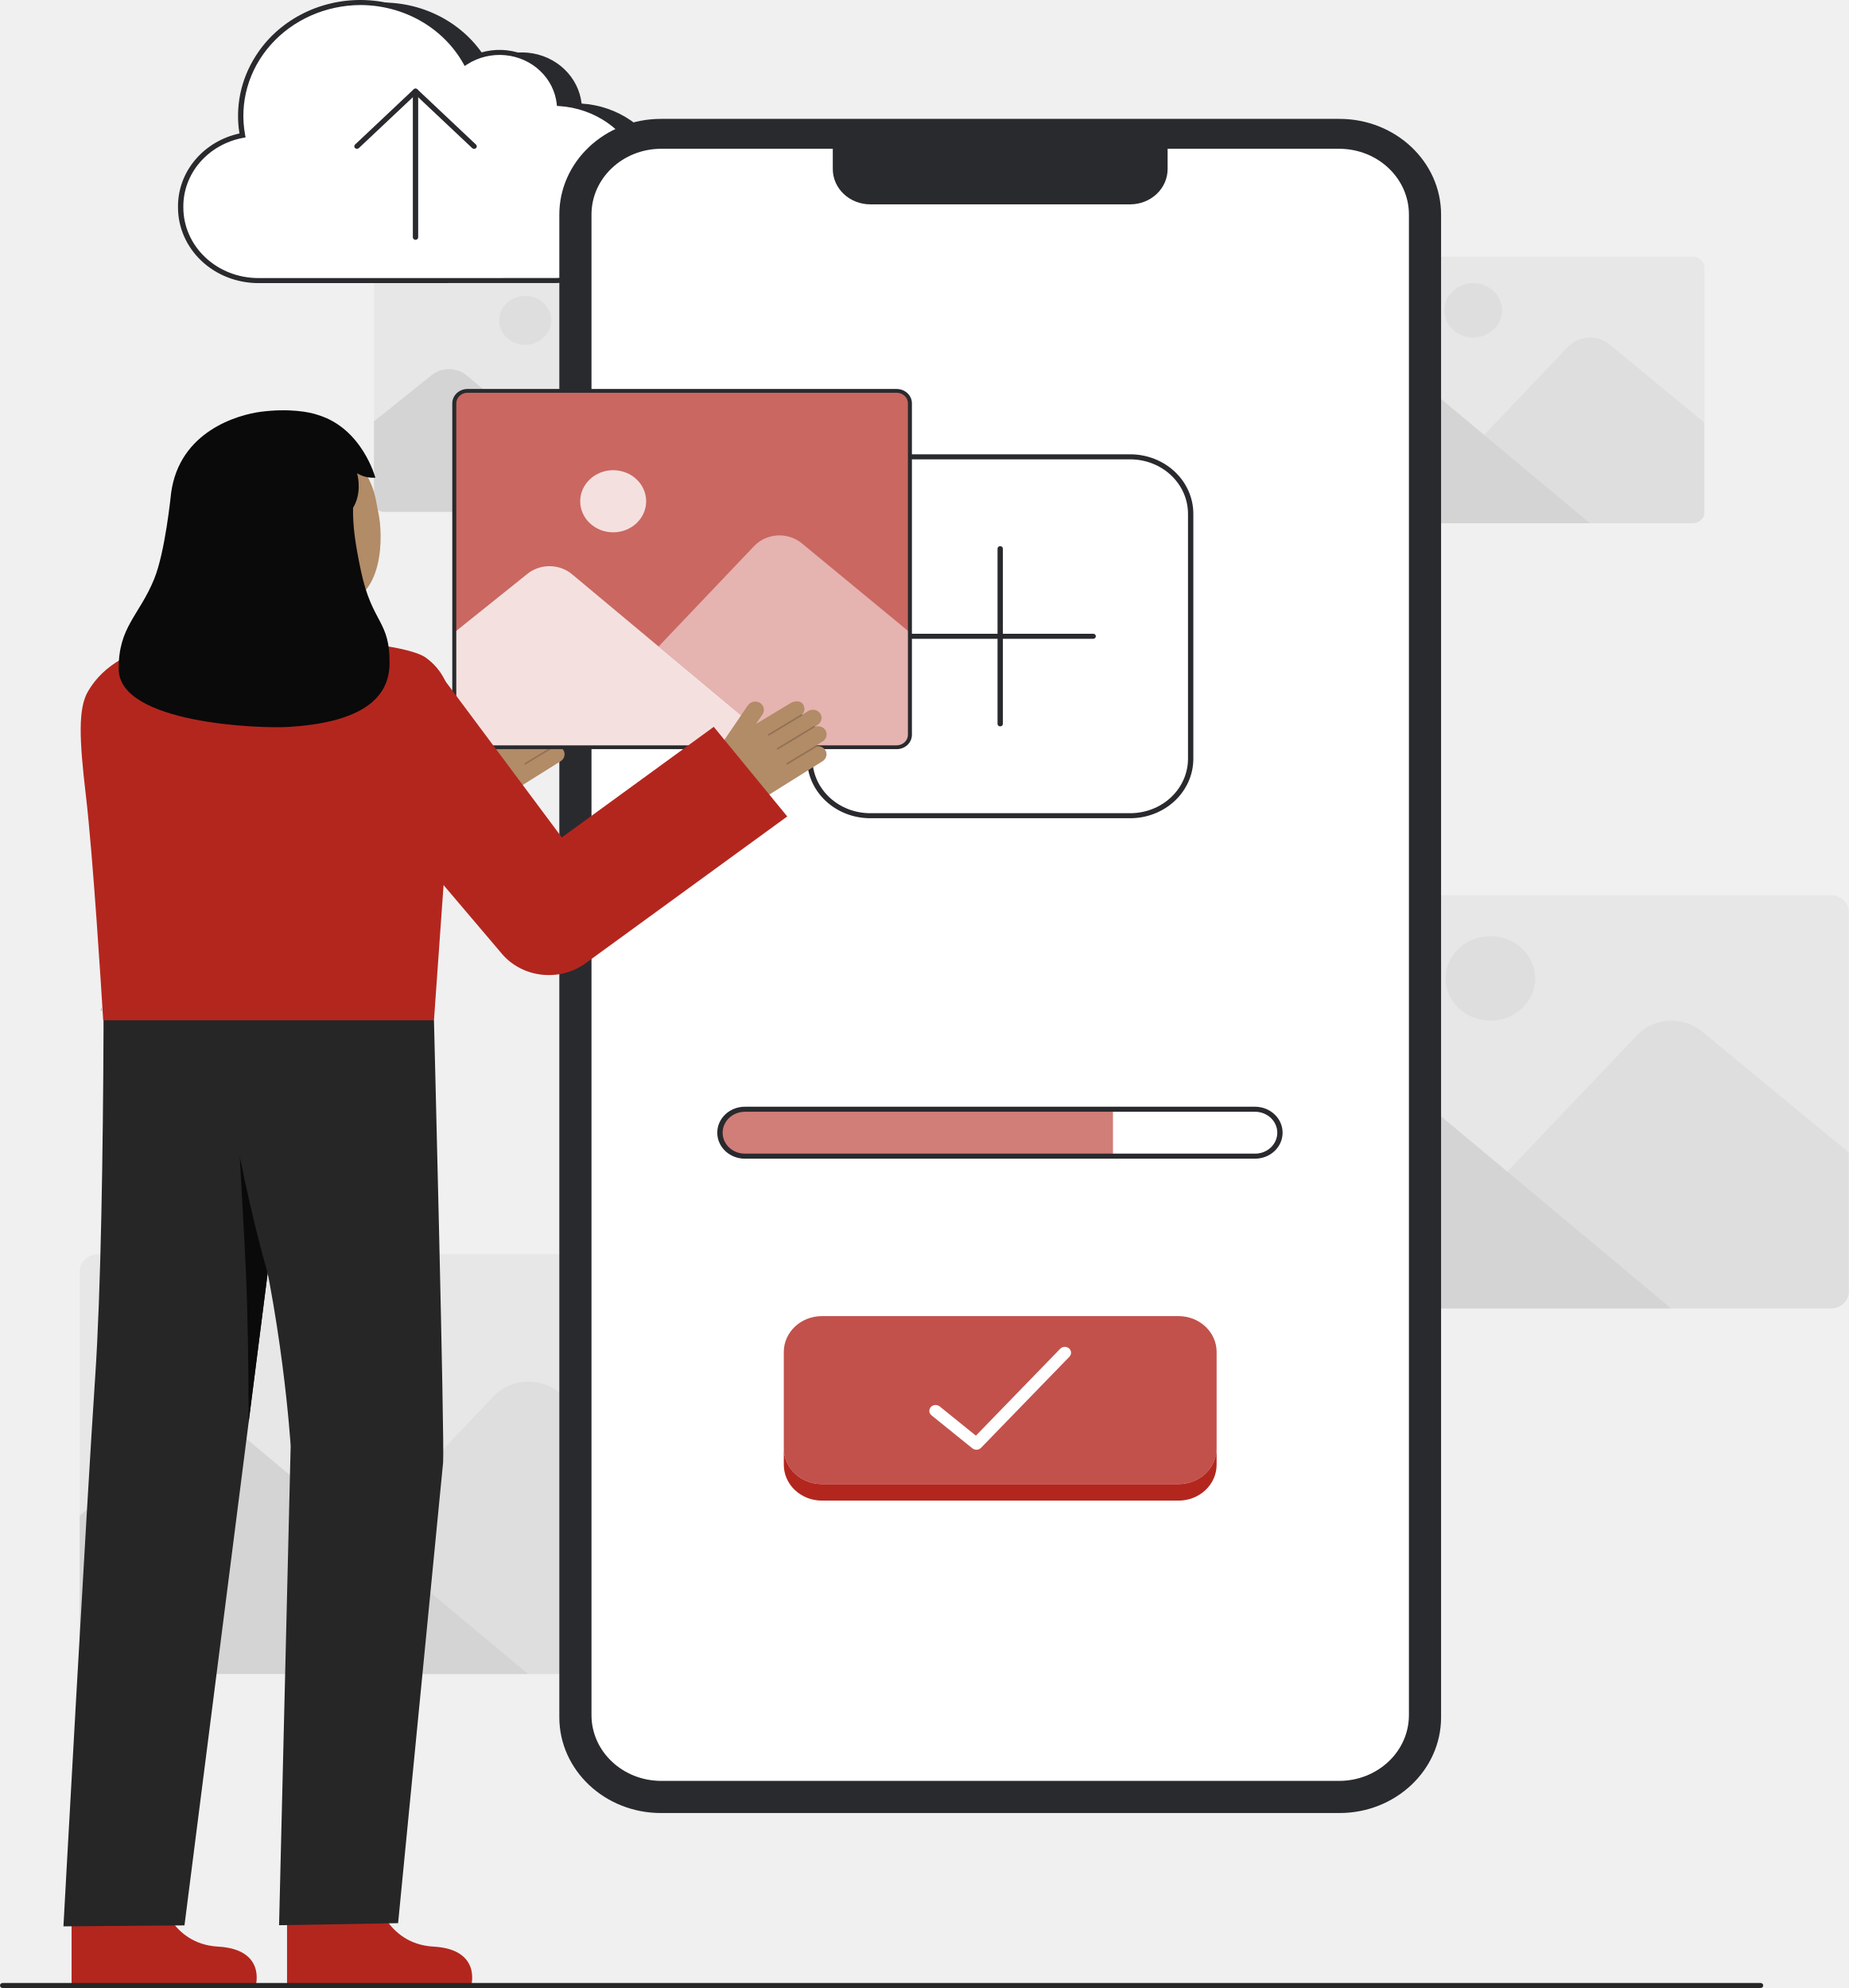
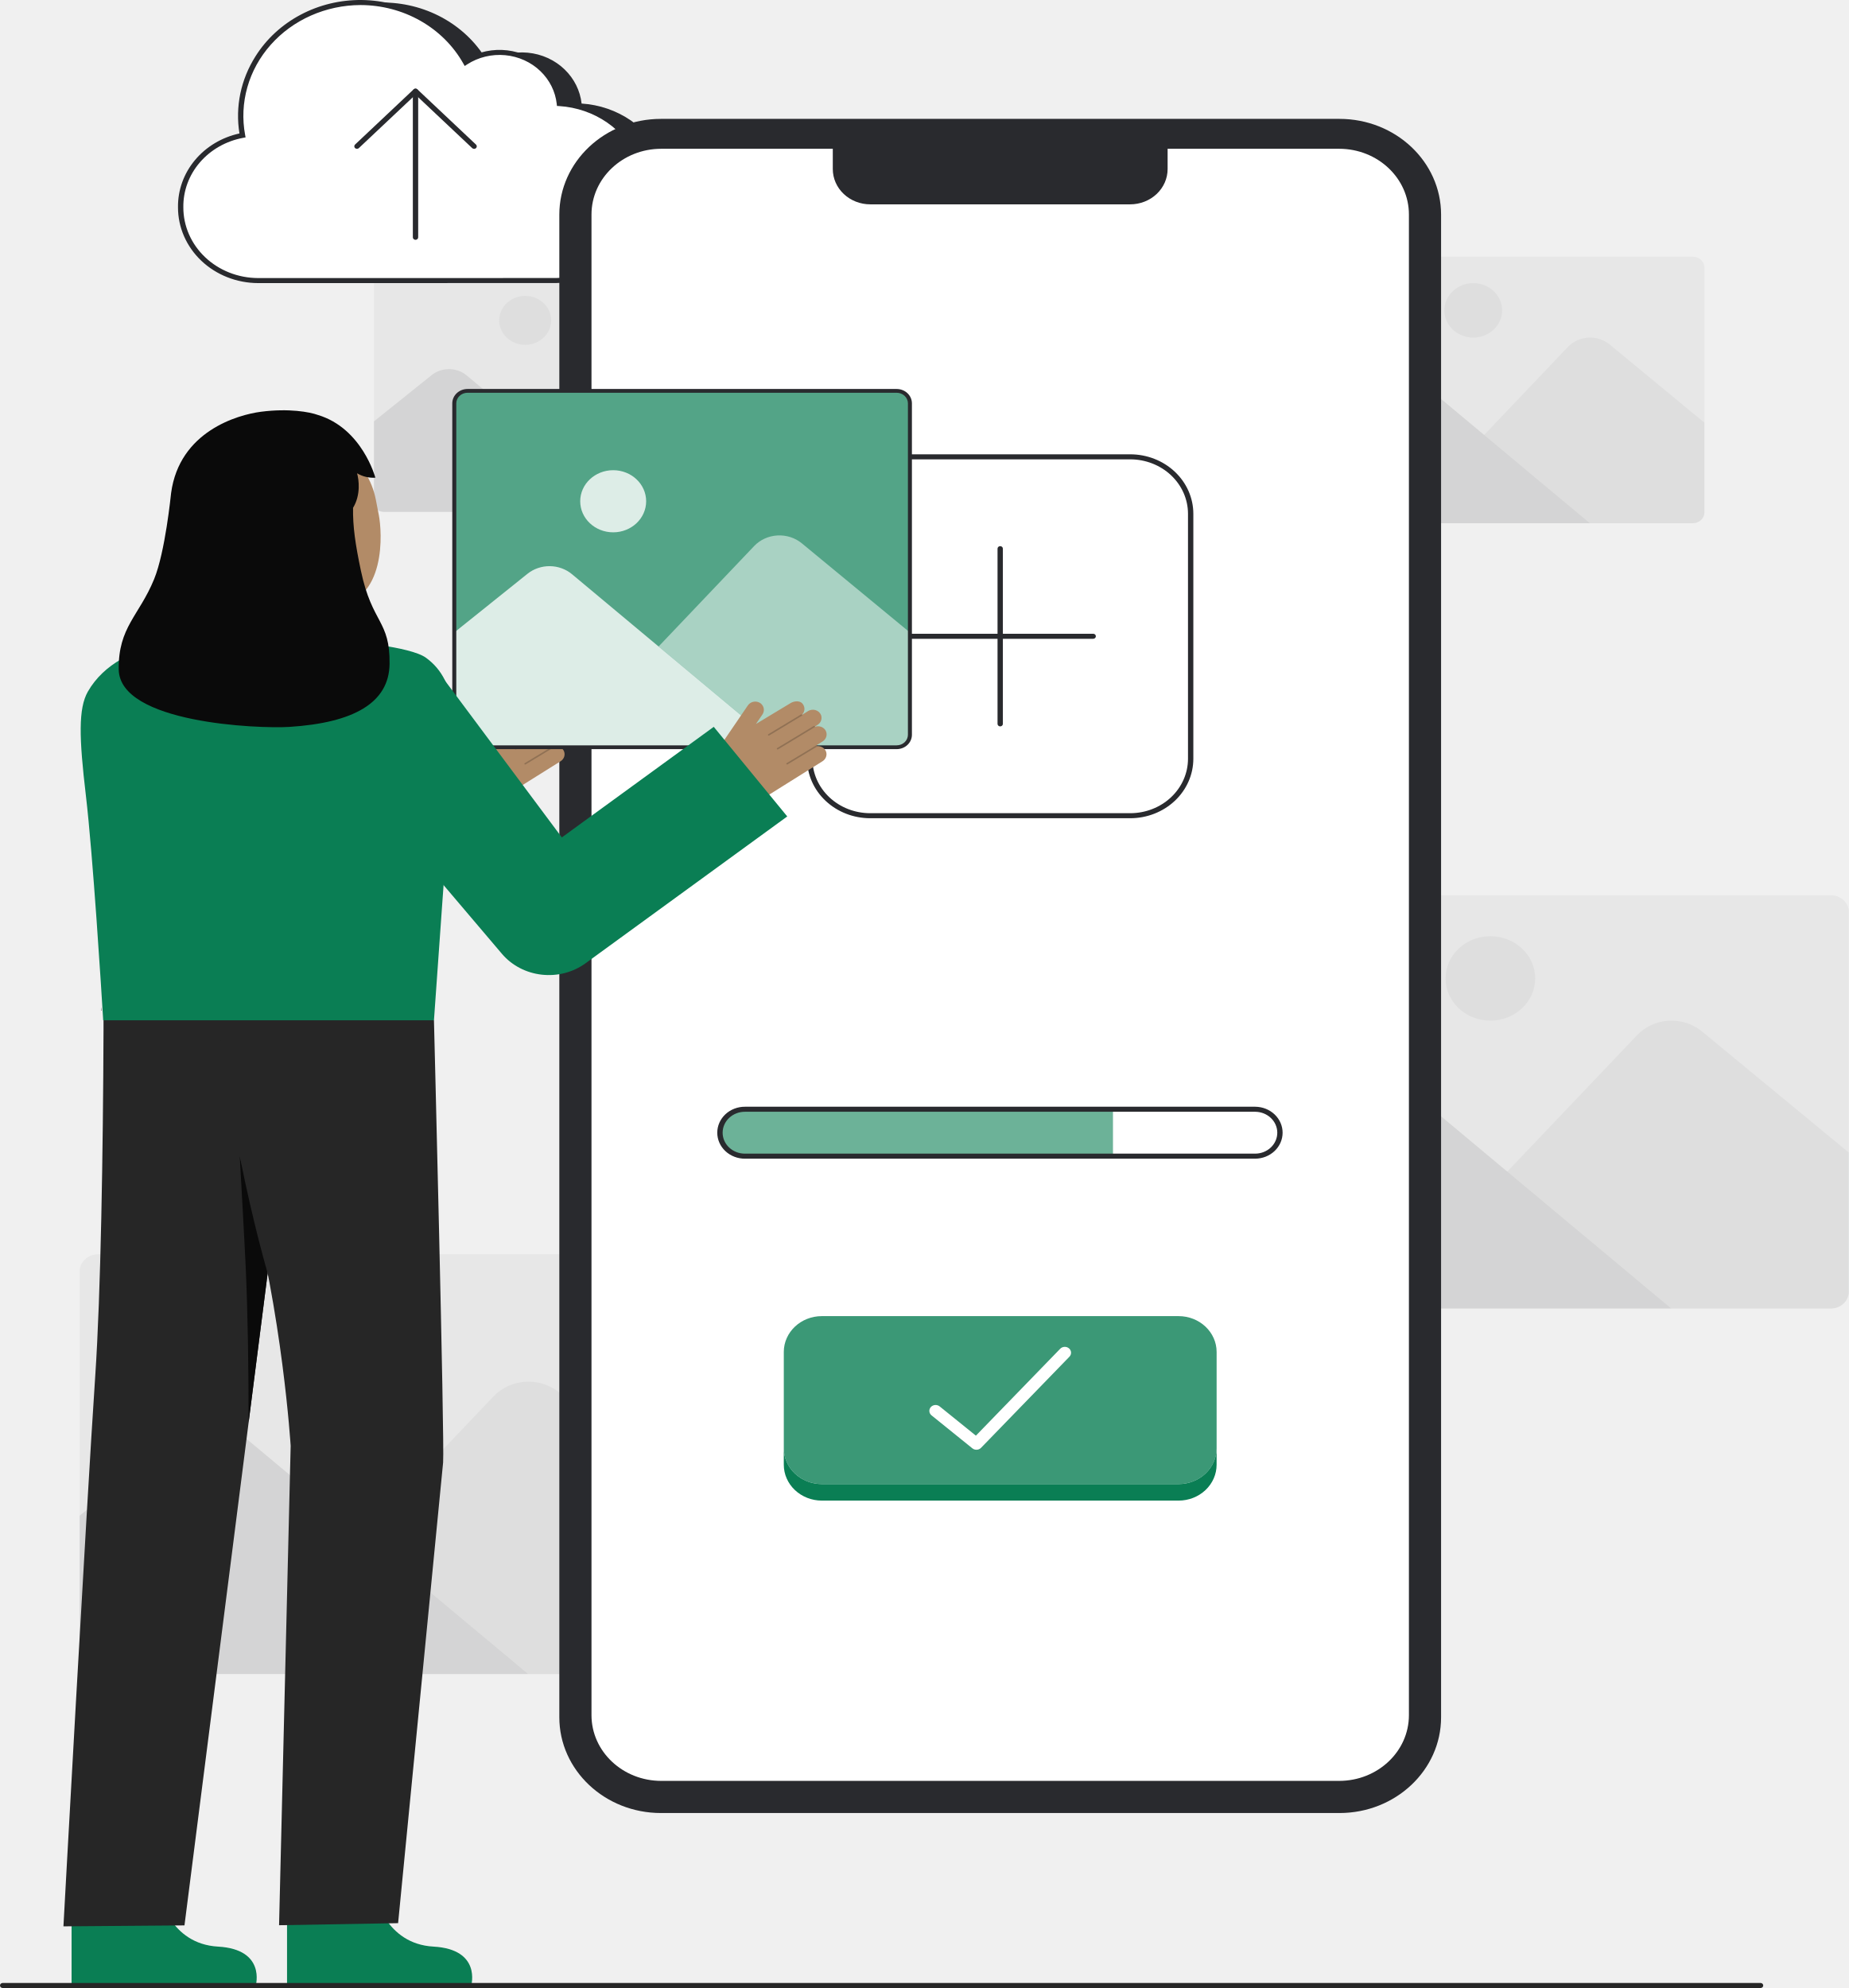
<svg xmlns="http://www.w3.org/2000/svg" width="199" height="214" viewBox="0 0 199 214" fill="none">
  <path opacity="0.05" d="M182.209 27.634H141.723C141.033 27.634 140.474 28.161 140.474 28.811V55.148C140.474 55.798 141.033 56.324 141.723 56.324H182.209C182.898 56.324 183.457 55.798 183.457 55.148V28.811C183.457 28.161 182.898 27.634 182.209 27.634Z" fill="#292A2E" />
  <path opacity="0.05" d="M158.576 36.339C160.294 36.339 161.686 35.027 161.686 33.408C161.686 31.79 160.294 30.478 158.576 30.478C156.858 30.478 155.466 31.79 155.466 33.408C155.466 35.027 156.858 36.339 158.576 36.339Z" fill="#292A2E" />
  <path opacity="0.05" d="M159.748 46.819L168.765 37.343C169.327 36.751 170.115 36.392 170.957 36.344C171.799 36.296 172.627 36.563 173.261 37.086L183.457 45.498V55.152C183.457 55.463 183.326 55.761 183.093 55.981C182.86 56.201 182.543 56.324 182.213 56.324H171.132" fill="#292A2E" />
-   <path opacity="0.1" d="M171.132 56.324L151.582 40C151.005 39.518 150.261 39.248 149.49 39.241C148.718 39.234 147.969 39.489 147.381 39.961L140.475 45.498V55.264C140.475 55.404 140.504 55.541 140.561 55.67C140.617 55.799 140.7 55.916 140.805 56.014C140.909 56.112 141.033 56.191 141.17 56.244C141.306 56.297 141.453 56.324 141.6 56.324H171.132Z" fill="#292A2E" />
+   <path opacity="0.1" d="M171.132 56.325L151.582 40.001C151.005 39.518 150.261 39.248 149.49 39.241C148.718 39.234 147.969 39.489 147.381 39.961L140.475 45.498V55.265C140.475 55.404 140.504 55.542 140.561 55.67C140.617 55.799 140.7 55.916 140.805 56.014C140.909 56.113 141.033 56.191 141.17 56.244C141.306 56.297 141.453 56.325 141.6 56.325H171.132Z" fill="#292A2E" />
  <path opacity="0.05" d="M77.786 29.292H41.371C40.751 29.292 40.248 29.765 40.248 30.35V54.039C40.248 54.623 40.751 55.097 41.371 55.097H77.786C78.406 55.097 78.909 54.623 78.909 54.039V30.35C78.909 29.765 78.406 29.292 77.786 29.292Z" fill="#292A2E" />
  <path opacity="0.05" d="M56.529 37.121C58.074 37.121 59.326 35.941 59.326 34.485C59.326 33.029 58.074 31.849 56.529 31.849C54.984 31.849 53.731 33.029 53.731 34.485C53.731 35.941 54.984 37.121 56.529 37.121Z" fill="#292A2E" />
  <path opacity="0.05" d="M57.584 46.548L65.693 38.024C66.199 37.492 66.908 37.169 67.665 37.126C68.422 37.083 69.167 37.322 69.737 37.793L78.909 45.359V54.042C78.909 54.321 78.791 54.59 78.581 54.787C78.371 54.985 78.086 55.096 77.79 55.096H67.823" fill="#292A2E" />
-   <path opacity="0.1" d="M67.823 55.098L50.238 40.416C49.718 39.983 49.05 39.74 48.356 39.733C47.661 39.727 46.988 39.957 46.459 40.381L40.249 45.361V54.146C40.249 54.399 40.356 54.641 40.546 54.82C40.736 54.999 40.993 55.099 41.261 55.099L67.823 55.098Z" fill="#292A2E" />
-   <path d="M30.156 30.203C28.088 30.189 26.098 29.455 24.569 28.143C23.04 26.83 22.08 25.031 21.874 23.092C21.668 21.153 22.23 19.21 23.451 17.638C24.674 16.066 26.469 14.975 28.494 14.575C27.954 11.688 28.538 8.715 30.138 6.201C31.299 4.352 32.963 2.828 34.957 1.787C36.951 0.745 39.204 0.223 41.483 0.275C43.763 0.326 45.987 0.949 47.925 2.08C49.864 3.211 51.448 4.808 52.514 6.708C53.767 5.896 55.285 5.529 56.798 5.671C58.311 5.813 59.722 6.455 60.781 7.483C61.807 8.477 62.448 9.768 62.602 11.147C64.521 11.269 66.364 11.903 67.915 12.975C69.466 14.047 70.662 15.513 71.362 17.201C72.062 18.89 72.238 20.731 71.869 22.51C71.501 24.288 70.602 25.932 69.279 27.248C68.372 28.155 67.283 28.883 66.074 29.39C64.865 29.896 63.561 30.171 62.239 30.198L30.156 30.203Z" fill="#292A2E" />
+   <path opacity="0.1" d="M67.823 55.098L50.238 40.417C49.718 39.983 49.05 39.74 48.356 39.733C47.661 39.727 46.988 39.957 46.459 40.381L40.249 45.361V54.146C40.249 54.399 40.356 54.641 40.546 54.82C40.736 54.999 40.993 55.099 41.261 55.099L67.823 55.098Z" fill="#292A2E" />
+   <path d="M30.156 30.203C28.088 30.189 26.098 29.455 24.569 28.143C23.04 26.83 22.08 25.031 21.874 23.092C21.668 21.153 22.23 19.211 23.451 17.638C24.674 16.066 26.469 14.975 28.494 14.575C27.954 11.688 28.538 8.715 30.138 6.201C31.299 4.352 32.963 2.828 34.957 1.787C36.951 0.745 39.204 0.223 41.483 0.275C43.763 0.326 45.987 0.95 47.925 2.08C49.864 3.211 51.448 4.808 52.514 6.708C53.767 5.896 55.285 5.529 56.798 5.671C58.311 5.813 59.722 6.455 60.781 7.483C61.807 8.477 62.448 9.768 62.602 11.147C64.521 11.269 66.364 11.903 67.915 12.976C69.466 14.048 70.662 15.513 71.362 17.202C72.062 18.89 72.238 20.731 71.869 22.51C71.501 24.289 70.602 25.932 69.279 27.248C68.372 28.155 67.283 28.883 66.074 29.39C64.865 29.896 63.561 30.171 62.239 30.198L30.156 30.203Z" fill="#292A2E" />
  <path d="M27.764 30.203C25.695 30.189 23.706 29.455 22.177 28.143C20.648 26.83 19.688 25.031 19.482 23.092C19.276 21.153 19.837 19.211 21.059 17.638C22.281 16.066 24.077 14.975 26.102 14.575C25.562 11.688 26.146 8.715 27.746 6.201C28.907 4.352 30.57 2.828 32.565 1.787C34.559 0.745 36.812 0.223 39.091 0.275C41.371 0.326 43.594 0.95 45.533 2.08C47.472 3.211 49.056 4.808 50.121 6.708C51.375 5.896 52.892 5.529 54.406 5.671C55.919 5.813 57.33 6.455 58.389 7.483C59.415 8.477 60.056 9.768 60.21 11.147C62.129 11.269 63.972 11.903 65.523 12.976C67.074 14.048 68.27 15.513 68.97 17.201C69.67 18.89 69.846 20.731 69.477 22.51C69.109 24.289 68.21 25.932 66.887 27.248C65.98 28.155 64.89 28.883 63.682 29.39C62.473 29.896 61.169 30.171 59.847 30.198L27.764 30.203Z" fill="white" />
  <path d="M27.764 30.474C25.475 30.464 23.283 29.599 21.669 28.068C20.056 26.537 19.153 24.466 19.159 22.309C19.135 20.473 19.777 18.684 20.981 17.239C22.184 15.794 23.875 14.78 25.774 14.366C25.308 11.493 25.918 8.558 27.499 6.064C28.672 4.195 30.347 2.65 32.356 1.586C34.365 0.521 36.636 -0.025 38.94 0.001C41.245 0.027 43.501 0.625 45.482 1.735C47.463 2.844 49.098 4.426 50.224 6.321C51.528 5.56 53.069 5.242 54.591 5.419C56.114 5.596 57.526 6.258 58.595 7.295C59.608 8.277 60.263 9.538 60.466 10.894C62.416 11.06 64.277 11.741 65.836 12.857C67.394 13.974 68.588 15.482 69.28 17.208C69.972 18.933 70.134 20.808 69.748 22.617C69.361 24.425 68.443 26.095 67.096 27.435C66.163 28.368 65.042 29.117 63.798 29.637C62.555 30.158 61.214 30.441 59.853 30.469L27.764 30.474ZM38.786 0.543C36.944 0.552 35.127 0.94 33.46 1.679C31.794 2.418 30.319 3.491 29.138 4.823C27.957 6.154 27.099 7.713 26.624 9.389C26.148 11.066 26.067 12.82 26.385 14.529L26.433 14.789L26.158 14.841C24.33 15.183 22.687 16.117 21.513 17.481C20.339 18.845 19.71 20.553 19.734 22.309C19.728 24.323 20.57 26.256 22.076 27.685C23.581 29.114 25.627 29.922 27.764 29.932L59.847 29.928C61.13 29.901 62.395 29.634 63.568 29.142C64.741 28.65 65.799 27.943 66.679 27.062C67.964 25.784 68.837 24.187 69.195 22.459C69.553 20.73 69.382 18.942 68.702 17.302C68.022 15.661 66.861 14.237 65.354 13.195C63.847 12.153 62.057 11.537 60.193 11.418L59.949 11.404L59.924 11.176C59.777 9.857 59.164 8.624 58.183 7.673C57.172 6.69 55.823 6.077 54.378 5.941C52.932 5.806 51.482 6.157 50.285 6.931L50.019 7.104L49.868 6.836C48.801 4.937 47.206 3.349 45.254 2.24C43.302 1.131 41.066 0.545 38.786 0.543Z" fill="#292A2E" />
  <path d="M44.724 25.816C44.648 25.816 44.575 25.788 44.521 25.737C44.467 25.686 44.437 25.617 44.437 25.545V9.812C44.437 9.74 44.467 9.671 44.521 9.62C44.575 9.569 44.648 9.541 44.724 9.541C44.8 9.541 44.874 9.569 44.928 9.62C44.981 9.671 45.012 9.74 45.012 9.812V25.545C45.012 25.617 44.981 25.686 44.928 25.737C44.874 25.788 44.8 25.816 44.724 25.816Z" fill="#292A2E" />
-   <path d="M51.031 16.024C50.993 16.024 50.956 16.017 50.921 16.004C50.886 15.99 50.854 15.97 50.828 15.945L44.724 10.195L38.621 15.945C38.567 15.994 38.494 16.022 38.419 16.021C38.344 16.02 38.272 15.992 38.218 15.942C38.165 15.891 38.135 15.823 38.134 15.752C38.133 15.681 38.162 15.613 38.215 15.562L44.521 9.62C44.576 9.571 44.648 9.544 44.724 9.544C44.8 9.544 44.873 9.571 44.928 9.62L51.234 15.562C51.274 15.6 51.301 15.648 51.312 15.701C51.324 15.753 51.318 15.808 51.296 15.857C51.274 15.907 51.237 15.949 51.19 15.979C51.143 16.008 51.087 16.024 51.031 16.024H51.031Z" fill="#292A2E" />
+   <path d="M51.031 16.024C50.993 16.024 50.956 16.018 50.921 16.004C50.886 15.99 50.854 15.97 50.828 15.945L44.724 10.195L38.621 15.945C38.567 15.994 38.494 16.022 38.419 16.021C38.344 16.02 38.272 15.992 38.218 15.942C38.165 15.892 38.135 15.824 38.134 15.753C38.133 15.682 38.162 15.613 38.215 15.562L44.521 9.62C44.576 9.571 44.648 9.544 44.724 9.544C44.8 9.544 44.873 9.571 44.928 9.62L51.234 15.562C51.274 15.6 51.301 15.648 51.312 15.701C51.324 15.753 51.318 15.808 51.296 15.857C51.274 15.907 51.237 15.949 51.19 15.979C51.143 16.009 51.087 16.024 51.031 16.024H51.031Z" fill="#292A2E" />
  <path opacity="0.05" d="M197.064 96.37H134.288C133.219 96.37 132.352 97.186 132.352 98.194V139.032C132.352 140.039 133.219 140.856 134.288 140.856H197.064C198.133 140.856 199 140.039 199 139.032V98.194C199 97.186 198.133 96.37 197.064 96.37Z" fill="#292A2E" />
  <path opacity="0.05" d="M160.419 109.867C163.083 109.867 165.242 107.832 165.242 105.323C165.242 102.814 163.083 100.779 160.419 100.779C157.756 100.779 155.597 102.814 155.597 105.323C155.597 107.832 157.756 109.867 160.419 109.867Z" fill="#292A2E" />
  <path opacity="0.05" d="M162.238 126.118L176.218 111.423C177.091 110.506 178.312 109.95 179.617 109.875C180.922 109.801 182.206 110.214 183.19 111.026L199 124.068V139.039C199 139.521 198.797 139.983 198.435 140.324C198.073 140.665 197.583 140.856 197.071 140.856H179.889" fill="#292A2E" />
  <path opacity="0.1" d="M179.889 140.856L149.574 115.544C148.679 114.796 147.526 114.378 146.329 114.367C145.132 114.356 143.971 114.752 143.06 115.483L132.352 124.069V139.213C132.352 139.429 132.397 139.643 132.485 139.842C132.572 140.042 132.701 140.223 132.863 140.376C133.025 140.528 133.217 140.649 133.429 140.732C133.64 140.815 133.867 140.857 134.096 140.857L179.889 140.856Z" fill="#292A2E" />
  <path opacity="0.05" d="M74.297 135.022H10.541C9.455 135.022 8.575 135.852 8.575 136.875V178.35C8.575 179.373 9.455 180.203 10.541 180.203H74.297C75.382 180.203 76.263 179.373 76.263 178.35V136.875C76.263 135.852 75.382 135.022 74.297 135.022Z" fill="#292A2E" />
  <path opacity="0.05" d="M37.08 148.73C39.785 148.73 41.978 146.664 41.978 144.115C41.978 141.567 39.785 139.5 37.08 139.5C34.375 139.5 32.182 141.567 32.182 144.115C32.182 146.664 34.375 148.73 37.08 148.73Z" fill="#292A2E" />
  <path opacity="0.05" d="M38.927 165.234L53.126 150.309C54.012 149.377 55.253 148.813 56.578 148.737C57.904 148.662 59.207 149.082 60.206 149.906L76.263 163.152V178.356C76.263 178.598 76.213 178.838 76.114 179.062C76.016 179.286 75.871 179.489 75.69 179.661C75.508 179.832 75.292 179.968 75.054 180.061C74.816 180.154 74.562 180.201 74.304 180.201H56.853" fill="#292A2E" />
  <path opacity="0.1" d="M56.853 180.203L26.066 154.496C25.156 153.737 23.986 153.312 22.77 153.301C21.555 153.289 20.376 153.691 19.45 154.434L8.575 163.152V178.532C8.575 178.975 8.762 179.399 9.094 179.713C9.426 180.026 9.877 180.201 10.347 180.201L56.853 180.203Z" fill="#292A2E" />
  <path d="M144.173 12.797H71.143C65.102 12.797 60.204 17.412 60.204 23.104V184.858C60.204 190.55 65.102 195.165 71.143 195.165H144.173C150.215 195.165 155.113 190.55 155.113 184.858V23.104C155.113 17.412 150.215 12.797 144.173 12.797Z" fill="#292A2E" />
  <path d="M144.139 16.015H71.177C67.029 16.015 63.666 19.184 63.666 23.092V184.628C63.666 188.537 67.029 191.705 71.177 191.705H144.139C148.288 191.705 151.651 188.537 151.651 184.628V23.092C151.651 19.184 148.288 16.015 144.139 16.015Z" fill="white" />
  <path d="M89.638 14.685H125.678V18.198C125.678 19.206 125.253 20.172 124.497 20.884C123.74 21.596 122.715 21.997 121.646 21.997H93.672C92.603 21.997 91.577 21.596 90.82 20.884C90.064 20.171 89.639 19.205 89.639 18.197V14.685H89.638Z" fill="#292A2E" />
  <path d="M121.658 49.176H93.659C90.068 49.176 87.157 51.918 87.157 55.301V81.682C87.157 85.065 90.068 87.808 93.659 87.808H121.658C125.249 87.808 128.16 85.065 128.16 81.682V55.301C128.16 51.918 125.249 49.176 121.658 49.176Z" fill="white" />
  <path d="M121.658 88.079H93.659C91.859 88.077 90.133 87.402 88.861 86.203C87.588 85.004 86.872 83.378 86.87 81.682V55.302C86.872 53.606 87.588 51.98 88.861 50.781C90.133 49.581 91.859 48.907 93.659 48.905H121.658C123.458 48.907 125.183 49.581 126.456 50.781C127.729 51.98 128.445 53.606 128.447 55.302V81.682C128.445 83.378 127.729 85.004 126.456 86.203C125.183 87.402 123.458 88.077 121.658 88.079ZM93.659 49.447C92.011 49.449 90.432 50.066 89.267 51.164C88.102 52.261 87.447 53.749 87.445 55.302V81.682C87.447 83.234 88.102 84.723 89.267 85.82C90.432 86.918 92.011 87.535 93.659 87.537H121.658C123.305 87.535 124.885 86.918 126.05 85.82C127.215 84.723 127.87 83.234 127.872 81.682V55.302C127.87 53.749 127.215 52.261 126.05 51.163C124.885 50.066 123.305 49.449 121.658 49.447H93.659Z" fill="#292A2E" />
-   <path opacity="0.6" d="M119.797 119.407V124.456H80.2C79.489 124.456 78.807 124.19 78.305 123.716C77.802 123.243 77.52 122.601 77.52 121.931C77.52 121.262 77.802 120.62 78.305 120.146C78.807 119.673 79.489 119.407 80.2 119.407H119.797Z" fill="#B3261E" />
+   <path opacity="0.6" d="M119.797 119.407V124.456H80.2C79.489 124.456 78.807 124.19 78.305 123.716C77.802 123.243 77.52 122.601 77.52 121.931C77.52 121.262 77.802 120.62 78.305 120.146C78.807 119.673 79.489 119.407 80.2 119.407H119.797Z" fill="#0A7E54" />
  <path d="M135.117 124.727H80.2C79.808 124.731 79.419 124.661 79.056 124.522C78.692 124.383 78.362 124.178 78.083 123.918C77.805 123.658 77.583 123.349 77.432 123.008C77.281 122.667 77.204 122.301 77.204 121.931C77.204 121.562 77.281 121.196 77.432 120.855C77.583 120.514 77.805 120.204 78.083 119.944C78.362 119.684 78.692 119.479 79.056 119.34C79.419 119.201 79.808 119.132 80.2 119.135H135.117C135.899 119.143 136.646 119.44 137.196 119.964C137.746 120.487 138.055 121.194 138.055 121.931C138.055 122.668 137.746 123.375 137.196 123.899C136.646 124.422 135.899 124.72 135.117 124.727ZM80.2 119.677C79.884 119.674 79.57 119.73 79.277 119.842C78.984 119.953 78.717 120.119 78.492 120.329C78.267 120.538 78.088 120.788 77.966 121.063C77.844 121.338 77.782 121.633 77.782 121.931C77.782 122.229 77.844 122.525 77.966 122.8C78.088 123.075 78.267 123.324 78.492 123.534C78.717 123.744 78.984 123.909 79.277 124.021C79.57 124.133 79.884 124.189 80.2 124.185H135.117C135.747 124.179 136.348 123.939 136.792 123.517C137.235 123.094 137.483 122.525 137.483 121.931C137.483 121.338 137.235 120.768 136.792 120.346C136.348 119.924 135.747 119.684 135.117 119.677H80.2Z" fill="#292A2E" />
-   <path opacity="0.8" d="M126.856 141.675H88.461C86.199 141.675 84.365 143.403 84.365 145.535V155.898C84.365 158.03 86.199 159.758 88.461 159.758H126.856C129.119 159.758 130.953 158.03 130.953 155.898V145.535C130.953 143.403 129.119 141.675 126.856 141.675Z" fill="#B3261E" />
-   <path d="M130.951 155.899V157.675C130.951 158.698 130.52 159.68 129.752 160.403C128.984 161.127 127.942 161.534 126.856 161.534H88.461C87.374 161.534 86.333 161.127 85.565 160.403C84.796 159.68 84.365 158.698 84.365 157.675V155.899C84.365 156.922 84.796 157.904 85.565 158.627C86.333 159.351 87.374 159.758 88.461 159.758H126.856C127.942 159.758 128.984 159.351 129.752 158.627C130.52 157.904 130.951 156.922 130.951 155.899Z" fill="#B3261E" />
+   <path opacity="0.8" d="M126.856 141.675H88.461C86.199 141.675 84.365 143.403 84.365 145.535V155.898C84.365 158.03 86.199 159.758 88.461 159.758H126.856C129.119 159.758 130.953 158.03 130.953 155.898V145.535C130.953 143.403 129.119 141.675 126.856 141.675Z" fill="#0A7E54" />
+   <path d="M130.951 155.899V157.675C130.951 158.698 130.52 159.68 129.752 160.403C128.984 161.127 127.942 161.534 126.856 161.534H88.461C87.374 161.534 86.333 161.127 85.565 160.403C84.796 159.68 84.365 158.698 84.365 157.675V155.899C84.365 156.922 84.796 157.904 85.565 158.627C86.333 159.351 87.374 159.758 88.461 159.758H126.856C127.942 159.758 128.984 159.351 129.752 158.627C130.52 157.904 130.951 156.922 130.951 155.899Z" fill="#0A7E54" />
  <path d="M105.099 156.058C104.938 156.058 104.783 156.004 104.661 155.906L100.266 152.357C100.199 152.303 100.144 152.237 100.104 152.163C100.064 152.088 100.04 152.007 100.033 151.924C100.026 151.841 100.037 151.758 100.064 151.679C100.092 151.6 100.135 151.526 100.193 151.463C100.251 151.4 100.321 151.348 100.4 151.31C100.478 151.272 100.564 151.25 100.652 151.243C100.741 151.237 100.829 151.247 100.913 151.273C100.997 151.299 101.075 151.34 101.142 151.394L105.042 154.543L114.116 145.189C114.175 145.127 114.247 145.077 114.327 145.042C114.407 145.007 114.494 144.987 114.582 144.983C114.671 144.979 114.759 144.992 114.842 145.02C114.925 145.049 115.001 145.092 115.067 145.149C115.132 145.205 115.185 145.272 115.222 145.348C115.26 145.423 115.281 145.505 115.285 145.588C115.289 145.671 115.275 145.754 115.245 145.833C115.215 145.911 115.169 145.983 115.109 146.044L105.596 155.852C105.533 155.917 105.456 155.969 105.37 156.005C105.285 156.04 105.192 156.058 105.099 156.058Z" fill="white" />
  <path d="M107.658 78.193C107.582 78.193 107.509 78.165 107.455 78.114C107.401 78.063 107.371 77.994 107.371 77.922V59.061C107.371 58.989 107.401 58.92 107.455 58.869C107.509 58.819 107.582 58.79 107.658 58.79C107.735 58.79 107.808 58.819 107.862 58.869C107.916 58.92 107.946 58.989 107.946 59.061V77.922C107.946 77.994 107.916 78.063 107.862 78.114C107.808 78.165 107.735 78.193 107.658 78.193Z" fill="#292A2E" />
  <path d="M117.668 68.763H97.649C97.573 68.763 97.5 68.734 97.446 68.683C97.392 68.633 97.362 68.564 97.362 68.492C97.362 68.42 97.392 68.351 97.446 68.3C97.5 68.249 97.573 68.221 97.649 68.221H117.668C117.744 68.221 117.817 68.249 117.871 68.3C117.925 68.351 117.955 68.42 117.955 68.492C117.955 68.564 117.925 68.633 117.871 68.683C117.817 68.734 117.744 68.763 117.668 68.763Z" fill="#292A2E" />
  <path d="M49.1 80.632L52.31 75.929C52.38 75.825 52.473 75.737 52.581 75.669C52.69 75.601 52.813 75.556 52.941 75.535C53.07 75.514 53.202 75.519 53.328 75.549C53.455 75.579 53.573 75.633 53.676 75.708C53.861 75.853 53.983 76.058 54.018 76.282C54.052 76.507 53.997 76.735 53.863 76.924L53.175 77.933L56.884 75.697C57.291 75.441 57.965 75.373 58.239 75.823C58.356 75.99 58.41 76.189 58.392 76.388C58.374 76.588 58.285 76.775 58.139 76.921C58.142 76.924 58.145 76.927 58.148 76.93C58.15 76.933 58.151 76.937 58.152 76.94L58.781 76.546C58.898 76.473 59.03 76.426 59.168 76.407C59.307 76.389 59.448 76.399 59.581 76.439C59.715 76.478 59.837 76.545 59.94 76.634C60.043 76.724 60.123 76.834 60.174 76.956C60.252 77.151 60.256 77.364 60.186 77.561C60.117 77.758 59.977 77.926 59.792 78.038L59.524 78.206C59.526 78.215 59.526 78.225 59.524 78.234C59.733 78.161 59.962 78.159 60.172 78.231C60.382 78.302 60.557 78.441 60.668 78.623C60.783 78.826 60.813 79.062 60.751 79.284C60.69 79.507 60.541 79.699 60.336 79.823L59.671 80.239C59.685 80.239 59.698 80.243 59.71 80.249C59.722 80.255 59.733 80.264 59.74 80.275C59.749 80.288 59.754 80.303 59.753 80.319C59.958 80.302 60.163 80.349 60.337 80.452C60.511 80.556 60.645 80.711 60.716 80.893C60.787 81.085 60.788 81.295 60.717 81.487C60.645 81.68 60.508 81.844 60.325 81.954L54.717 85.466C53.933 85.957 53.01 86.217 52.068 86.211C51.126 86.205 50.207 85.934 49.43 85.433C48.759 85.001 48.294 84.34 48.133 83.59C47.972 82.84 48.128 82.06 48.567 81.416L49.1 80.632Z" fill="#B28B67" />
  <g opacity="0.2">
    <path d="M54.481 79.15C54.493 79.168 54.513 79.18 54.535 79.185C54.557 79.189 54.581 79.185 54.599 79.173L58.124 77.043C58.143 77.031 58.157 77.013 58.162 76.991C58.167 76.97 58.162 76.948 58.15 76.93C58.138 76.912 58.118 76.899 58.096 76.894C58.073 76.89 58.05 76.894 58.03 76.905L54.506 79.036C54.496 79.042 54.488 79.049 54.481 79.058C54.475 79.067 54.47 79.077 54.468 79.087C54.465 79.098 54.465 79.109 54.467 79.119C54.469 79.13 54.474 79.14 54.48 79.149L54.481 79.15Z" fill="#0C0C0C" />
  </g>
  <g opacity="0.2">
    <path d="M55.434 80.642C55.447 80.66 55.466 80.672 55.489 80.676C55.511 80.681 55.534 80.677 55.553 80.665L59.486 78.285C59.496 78.279 59.504 78.272 59.511 78.263C59.517 78.254 59.522 78.244 59.524 78.234C59.527 78.223 59.527 78.213 59.525 78.202C59.523 78.191 59.519 78.181 59.512 78.172C59.499 78.155 59.48 78.142 59.458 78.138C59.435 78.133 59.412 78.137 59.392 78.148L55.458 80.526C55.449 80.532 55.44 80.54 55.434 80.549C55.427 80.557 55.423 80.567 55.42 80.578C55.418 80.588 55.418 80.599 55.42 80.61C55.422 80.62 55.426 80.63 55.432 80.639L55.434 80.642Z" fill="#0C0C0C" />
  </g>
  <g opacity="0.2">
    <path d="M56.458 82.261C56.471 82.279 56.49 82.291 56.513 82.295C56.535 82.3 56.558 82.296 56.577 82.284L59.715 80.388C59.734 80.376 59.747 80.358 59.752 80.337C59.757 80.315 59.753 80.293 59.74 80.275C59.728 80.257 59.709 80.244 59.686 80.239C59.664 80.235 59.64 80.239 59.621 80.251L56.483 82.147C56.473 82.152 56.465 82.16 56.459 82.169C56.452 82.178 56.447 82.188 56.445 82.198C56.443 82.209 56.443 82.219 56.445 82.23C56.447 82.241 56.451 82.251 56.457 82.26L56.458 82.261Z" fill="#0C0C0C" />
  </g>
-   <path d="M21.404 73.003L36.253 95.474L26.925 94.044L48.633 78.241L56.543 87.887L34.835 103.69C34.163 104.179 33.396 104.539 32.576 104.749C31.757 104.958 30.902 105.014 30.06 104.912C29.218 104.81 28.405 104.553 27.668 104.156C26.932 103.758 26.285 103.228 25.766 102.595C25.728 102.547 25.69 102.499 25.651 102.451L25.506 102.262L9.088 80.781L21.404 73.003Z" fill="#B3261E" />
-   <path d="M17.209 204.032C17.209 204.032 18.278 209.253 23.466 209.544C28.654 209.835 27.529 213.729 27.529 213.729H7.705V204.397L17.209 204.032Z" fill="#B3261E" />
+   <path d="M21.404 73.003L36.253 95.474L26.925 94.044L48.633 78.241L56.543 87.887L34.835 103.69C34.163 104.179 33.396 104.539 32.576 104.749C31.757 104.958 30.902 105.014 30.06 104.912C29.218 104.81 28.405 104.553 27.668 104.156C26.932 103.758 26.285 103.228 25.766 102.595C25.728 102.547 25.69 102.499 25.651 102.451L25.506 102.262L9.088 80.781L21.404 73.003Z" fill="#0A7E54" />
+   <path d="M17.209 204.032C17.209 204.032 18.278 209.253 23.466 209.544C28.654 209.835 27.529 213.729 27.529 213.729H7.705V204.397L17.209 204.032Z" fill="#0A7E54" />
  <path d="M11.094 108.797C11.094 108.797 11.156 107.228 11.143 110.788C11.094 124.067 10.849 139.235 10.252 148.11C9.291 162.379 6.828 207.364 6.828 207.364L19.856 207.261L32.483 108.258L11.094 108.797Z" fill="#262626" />
  <path d="M25.806 124.456C25.806 124.456 26.346 134.093 26.446 136.355C26.677 141.587 26.758 147.004 26.758 153.146L28.811 137.045C28.811 137.045 27.308 132.001 25.806 124.456Z" fill="#0A0A0A" />
-   <path d="M40.402 204.032C40.402 204.032 41.471 209.253 46.659 209.544C51.847 209.835 50.722 213.729 50.722 213.729H30.896V204.397L40.402 204.032Z" fill="#B3261E" />
+   <path d="M40.402 204.032C40.402 204.032 41.471 209.253 46.659 209.544C51.847 209.835 50.722 213.729 50.722 213.729H30.896V204.397L40.402 204.032Z" fill="#0A7E54" />
  <path d="M46.71 109.828C46.71 109.828 47.864 155.213 47.695 157.431L42.85 207.02L30.038 207.243L31.286 155.638C31.286 155.638 30.405 141.402 26.755 128.184C24.887 121.4 23.763 114.453 23.4 107.452L46.71 109.828Z" fill="#262626" />
  <path d="M10.954 108.796L10.911 108.798C10.911 108.798 10.941 108.024 10.954 108.796Z" fill="#333333" />
-   <path d="M48.544 84.637C48.275 87.611 46.968 106.165 46.71 109.829H11.108C10.907 106.524 10.004 92.078 9.242 85.617C8.514 79.452 8.415 76.261 9.462 74.439C11.173 71.459 14.518 69.842 17.706 69.436C19.652 69.188 22.58 69.01 22.58 69.01C22.58 69.01 22.827 73.734 28.738 73.997C36.785 74.355 36.248 69.009 36.287 69.009C37.591 69.009 44.172 69.587 45.85 70.804C49.437 73.404 49.114 78.335 48.544 84.637Z" fill="#B3261E" />
+   <path d="M48.544 84.637C48.275 87.611 46.968 106.165 46.71 109.829H11.108C10.907 106.524 10.004 92.078 9.242 85.617C8.514 79.452 8.415 76.261 9.462 74.439C11.173 71.459 14.518 69.842 17.706 69.436C19.652 69.188 22.58 69.01 22.58 69.01C22.58 69.01 22.827 73.734 28.738 73.997C36.785 74.355 36.248 69.009 36.287 69.009C37.591 69.009 44.172 69.587 45.85 70.804C49.437 73.404 49.114 78.335 48.544 84.637Z" fill="#0A7E54" />
  <path d="M39.55 69.18C39.513 69.175 38.487 72.817 30.469 72.251C24.919 71.859 23.566 68.299 23.438 68.299C24.037 68.18 25.009 68.056 25.274 67.922C25.733 67.722 26.137 67.426 26.455 67.055C26.773 66.685 26.995 66.25 27.105 65.785C27.356 64.881 27.484 61.401 27.484 59.656L36.023 61.464C35.904 63.433 35.071 67.999 37.992 68.807C38.478 68.94 39.001 69.063 39.55 69.18Z" fill="#B28B67" />
-   <path d="M35.728 65.335C32.362 65.586 28.037 64.246 27.215 60.014L26.474 56.195C25.652 51.963 27.346 48.125 31.575 47.397C35.804 46.668 39.632 49.554 40.453 53.786L40.781 55.477C41.096 57.103 41.736 64.889 35.728 65.335Z" fill="#B28B67" />
+   <path d="M35.728 65.335C32.362 65.586 28.037 64.246 27.215 60.014L26.474 56.195C25.652 51.963 27.346 48.125 31.575 47.396C35.804 46.667 39.632 49.554 40.453 53.786L40.781 55.477C41.096 57.102 41.736 64.889 35.728 65.335Z" fill="#B28B67" />
  <path d="M38.85 61.45C38.246 58.589 37.969 56.68 38.001 54.666C38.852 53.259 38.628 51.645 38.435 50.947C39.021 51.298 39.71 51.464 40.403 51.422C40.403 51.422 38.994 46.099 34.211 44.667C33.331 44.344 31.084 43.937 28.102 44.322C25.564 44.65 19.311 46.438 18.417 53.072V53.076C18.389 53.296 17.787 59.408 16.59 62.34C14.98 66.282 12.722 67.507 12.779 72.055C12.852 77.853 27.815 78.459 31.153 78.247C38.039 77.809 41.883 75.676 41.932 71.46C41.987 66.735 40.059 67.174 38.85 61.45Z" fill="#0A0A0A" />
-   <path d="M96.516 42.076H50.32C49.533 42.076 48.896 42.676 48.896 43.418V79.096C48.896 79.837 49.533 80.438 50.32 80.438H96.516C97.303 80.438 97.941 79.837 97.941 79.096V43.418C97.941 42.676 97.303 42.076 96.516 42.076Z" fill="#B3261E" />
-   <path opacity="0.3" d="M96.516 42.076H50.32C49.533 42.076 48.896 42.676 48.896 43.418V79.096C48.896 79.837 49.533 80.438 50.32 80.438H96.516C97.303 80.438 97.941 79.837 97.941 79.096V43.418C97.941 42.676 97.303 42.076 96.516 42.076Z" fill="white" />
+   <path d="M96.516 42.075H50.32C49.533 42.075 48.896 42.676 48.896 43.418V79.096C48.896 79.837 49.533 80.438 50.32 80.438H96.516C97.303 80.438 97.941 79.837 97.941 79.096V43.418C97.941 42.676 97.303 42.075 96.516 42.075Z" fill="#0A7E54" />
+   <path opacity="0.3" d="M96.516 42.075H50.32C49.533 42.075 48.896 42.676 48.896 43.418V79.096C48.896 79.837 49.533 80.438 50.32 80.438H96.516C97.303 80.438 97.941 79.837 97.941 79.096V43.418C97.941 42.676 97.303 42.075 96.516 42.075Z" fill="white" />
  <path opacity="0.8" d="M66.001 57.303C67.961 57.303 69.55 55.806 69.55 53.959C69.55 52.112 67.961 50.615 66.001 50.615C64.041 50.615 62.452 52.112 62.452 53.959C62.452 55.806 64.041 57.303 66.001 57.303Z" fill="white" />
  <path opacity="0.5" d="M70.888 69.593L81.175 58.779C81.818 58.104 82.717 57.694 83.677 57.64C84.638 57.585 85.583 57.889 86.307 58.487L97.942 68.085V80.438H83.877" fill="white" />
-   <path opacity="0.8" d="M83.877 80.438L61.569 61.812C60.91 61.261 60.062 60.954 59.181 60.946C58.301 60.937 57.446 61.229 56.776 61.766L48.896 68.085V80.438" fill="white" />
-   <path d="M96.516 80.642H50.32C49.886 80.641 49.47 80.478 49.163 80.189C48.855 79.9 48.682 79.507 48.682 79.098V43.418C48.682 43.008 48.855 42.616 49.162 42.326C49.469 42.036 49.886 41.873 50.32 41.872H96.516C96.951 41.873 97.368 42.036 97.675 42.326C97.983 42.615 98.156 43.008 98.156 43.418V79.096C98.156 79.506 97.983 79.899 97.675 80.189C97.368 80.478 96.951 80.642 96.516 80.642ZM50.32 42.279C50 42.279 49.693 42.4 49.467 42.613C49.241 42.827 49.113 43.116 49.113 43.418V79.096C49.114 79.397 49.241 79.686 49.467 79.9C49.694 80.113 50 80.233 50.32 80.234H96.516C96.836 80.233 97.143 80.113 97.37 79.9C97.597 79.687 97.724 79.398 97.725 79.096V43.418C97.725 43.116 97.597 42.826 97.37 42.613C97.144 42.399 96.836 42.279 96.516 42.279H50.32Z" fill="#292A2E" />
+   <path opacity="0.8" d="M83.877 80.438L61.569 61.812C60.91 61.261 60.062 60.954 59.181 60.945C58.301 60.937 57.446 61.228 56.776 61.766L48.896 68.084V80.438" fill="white" />
+   <path d="M96.516 80.642H50.32C49.886 80.641 49.47 80.478 49.163 80.189C48.855 79.899 48.682 79.507 48.682 79.098V43.418C48.682 43.008 48.855 42.616 49.162 42.326C49.469 42.036 49.886 41.873 50.32 41.872H96.516C96.951 41.873 97.368 42.036 97.675 42.325C97.983 42.615 98.156 43.008 98.156 43.418V79.096C98.156 79.506 97.983 79.899 97.675 80.189C97.368 80.478 96.951 80.641 96.516 80.642ZM50.32 42.279C50 42.279 49.693 42.4 49.467 42.613C49.241 42.827 49.113 43.116 49.113 43.418V79.096C49.114 79.397 49.241 79.686 49.467 79.899C49.694 80.113 50 80.233 50.32 80.233H96.516C96.836 80.233 97.143 80.113 97.37 79.9C97.597 79.687 97.724 79.397 97.725 79.096V43.418C97.725 43.116 97.597 42.826 97.37 42.613C97.144 42.399 96.836 42.279 96.516 42.279H50.32Z" fill="#292A2E" />
  <path d="M77.293 80.632L80.502 75.929C80.573 75.825 80.666 75.737 80.774 75.669C80.883 75.601 81.006 75.556 81.134 75.535C81.263 75.514 81.394 75.519 81.521 75.549C81.647 75.579 81.766 75.633 81.869 75.708C82.054 75.853 82.176 76.058 82.211 76.282C82.245 76.507 82.19 76.735 82.056 76.924L81.368 77.933L85.077 75.697C85.484 75.441 86.158 75.373 86.432 75.823C86.549 75.99 86.603 76.189 86.585 76.388C86.567 76.588 86.478 76.775 86.332 76.921C86.335 76.924 86.338 76.927 86.341 76.93C86.343 76.933 86.344 76.937 86.345 76.94L86.974 76.546C87.091 76.473 87.223 76.426 87.361 76.407C87.5 76.389 87.641 76.399 87.774 76.439C87.908 76.478 88.03 76.545 88.133 76.634C88.236 76.724 88.316 76.834 88.367 76.956C88.445 77.151 88.449 77.364 88.379 77.561C88.309 77.758 88.17 77.926 87.985 78.038L87.717 78.206C87.719 78.215 87.719 78.225 87.717 78.234C87.926 78.161 88.155 78.159 88.365 78.231C88.574 78.302 88.75 78.441 88.861 78.623C88.976 78.826 89.005 79.062 88.944 79.284C88.882 79.507 88.734 79.699 88.528 79.823L87.864 80.239C87.877 80.239 87.891 80.243 87.903 80.249C87.915 80.255 87.925 80.264 87.933 80.275C87.942 80.288 87.946 80.303 87.945 80.319C88.151 80.302 88.356 80.349 88.53 80.452C88.704 80.556 88.837 80.711 88.909 80.893C88.98 81.085 88.98 81.295 88.909 81.487C88.838 81.68 88.7 81.844 88.518 81.954L82.91 85.466C82.125 85.957 81.203 86.217 80.261 86.211C79.319 86.205 78.4 85.934 77.622 85.433C76.952 85.001 76.487 84.34 76.326 83.59C76.165 82.84 76.32 82.06 76.76 81.416L77.293 80.632Z" fill="#B28B67" />
  <g opacity="0.2">
    <path d="M82.672 79.15C82.685 79.168 82.705 79.18 82.727 79.185C82.749 79.189 82.772 79.185 82.791 79.173L86.316 77.043C86.325 77.037 86.333 77.029 86.34 77.02C86.346 77.012 86.351 77.002 86.353 76.991C86.356 76.981 86.356 76.97 86.354 76.96C86.352 76.949 86.348 76.939 86.342 76.93C86.335 76.921 86.328 76.913 86.318 76.907C86.309 76.901 86.298 76.897 86.287 76.894C86.276 76.892 86.264 76.892 86.253 76.894C86.242 76.895 86.231 76.9 86.222 76.905L82.697 79.036C82.688 79.042 82.68 79.049 82.673 79.058C82.666 79.067 82.662 79.077 82.659 79.087C82.657 79.098 82.657 79.109 82.659 79.119C82.661 79.13 82.665 79.14 82.671 79.149L82.672 79.15Z" fill="#0C0C0C" />
  </g>
  <g opacity="0.2">
    <path d="M83.627 80.642C83.639 80.66 83.659 80.672 83.681 80.676C83.704 80.681 83.727 80.677 83.746 80.665L87.679 78.285C87.689 78.279 87.697 78.272 87.703 78.263C87.71 78.254 87.715 78.244 87.717 78.234C87.719 78.223 87.72 78.213 87.718 78.202C87.716 78.191 87.711 78.181 87.705 78.172C87.692 78.155 87.672 78.142 87.65 78.138C87.628 78.133 87.605 78.137 87.585 78.148L83.652 80.526C83.642 80.531 83.634 80.539 83.627 80.548C83.621 80.557 83.616 80.567 83.614 80.577C83.611 80.588 83.611 80.598 83.613 80.609C83.615 80.62 83.62 80.63 83.626 80.639L83.627 80.642Z" fill="#0C0C0C" />
  </g>
  <g opacity="0.2">
    <path d="M84.651 82.261C84.664 82.279 84.683 82.291 84.705 82.295C84.728 82.3 84.751 82.296 84.769 82.284L87.907 80.388C87.927 80.376 87.94 80.358 87.945 80.337C87.95 80.315 87.946 80.293 87.933 80.275C87.921 80.257 87.901 80.244 87.879 80.239C87.856 80.235 87.833 80.239 87.814 80.251L84.676 82.147C84.666 82.152 84.658 82.16 84.652 82.169C84.645 82.177 84.64 82.188 84.638 82.198C84.635 82.209 84.635 82.219 84.637 82.23C84.639 82.24 84.644 82.251 84.65 82.26L84.651 82.261Z" fill="#0C0C0C" />
  </g>
-   <path d="M46.9 71.934L64.249 95.211L55.119 94.045L76.826 78.241L84.737 87.887L63.029 103.69C61.688 104.667 59.993 105.108 58.31 104.919C56.627 104.73 55.09 103.926 54.03 102.68L53.898 102.524L35.04 80.315L46.9 71.934Z" fill="#B3261E" />
+   <path d="M46.9 71.934L64.249 95.21L55.119 94.044L76.826 78.241L84.737 87.887L63.029 103.69C61.688 104.667 59.993 105.108 58.31 104.919C56.627 104.73 55.09 103.926 54.03 102.68L53.898 102.524L35.04 80.315L46.9 71.934Z" fill="#0A7E54" />
  <path d="M0.287 214H189.501C189.577 214 189.65 213.971 189.704 213.921C189.758 213.87 189.788 213.801 189.788 213.729C189.788 213.657 189.758 213.588 189.704 213.538C189.65 213.487 189.577 213.458 189.501 213.458H0.287C0.211 213.458 0.138 213.487 0.084 213.538C0.03 213.588 0 213.657 0 213.729C0 213.801 0.03 213.87 0.084 213.921C0.138 213.971 0.211 214 0.287 214Z" fill="#262626" />
</svg>
